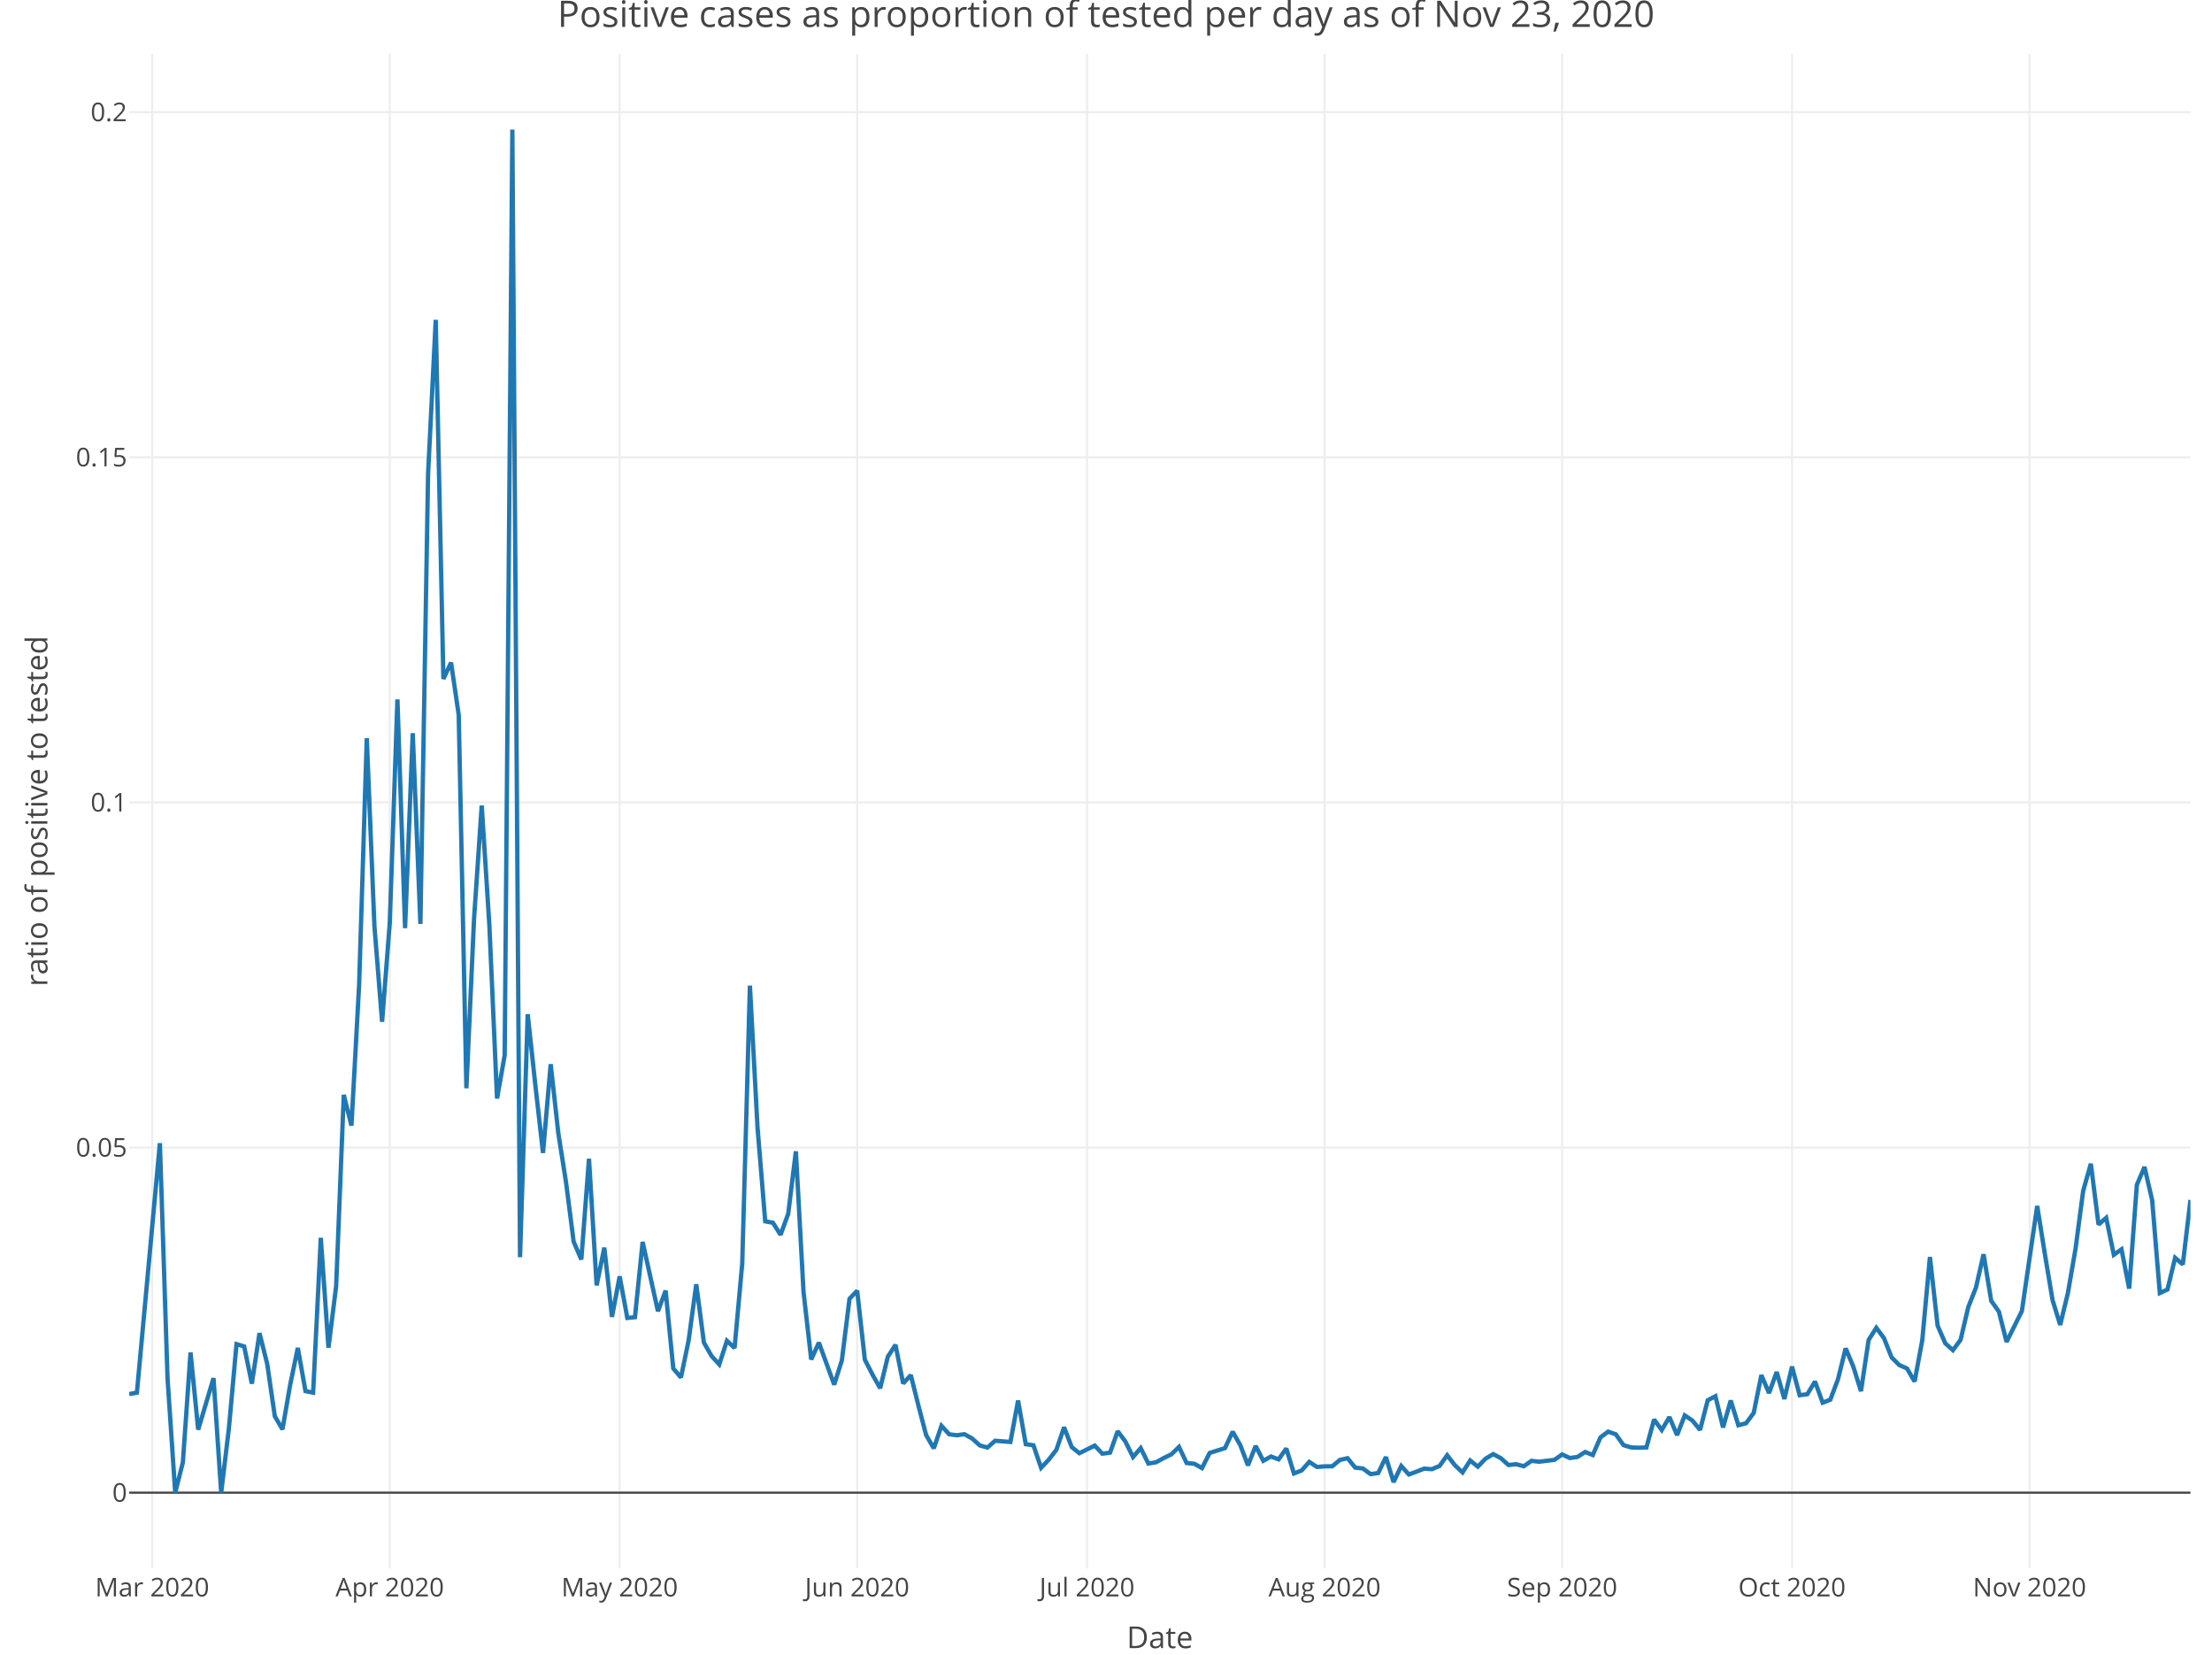
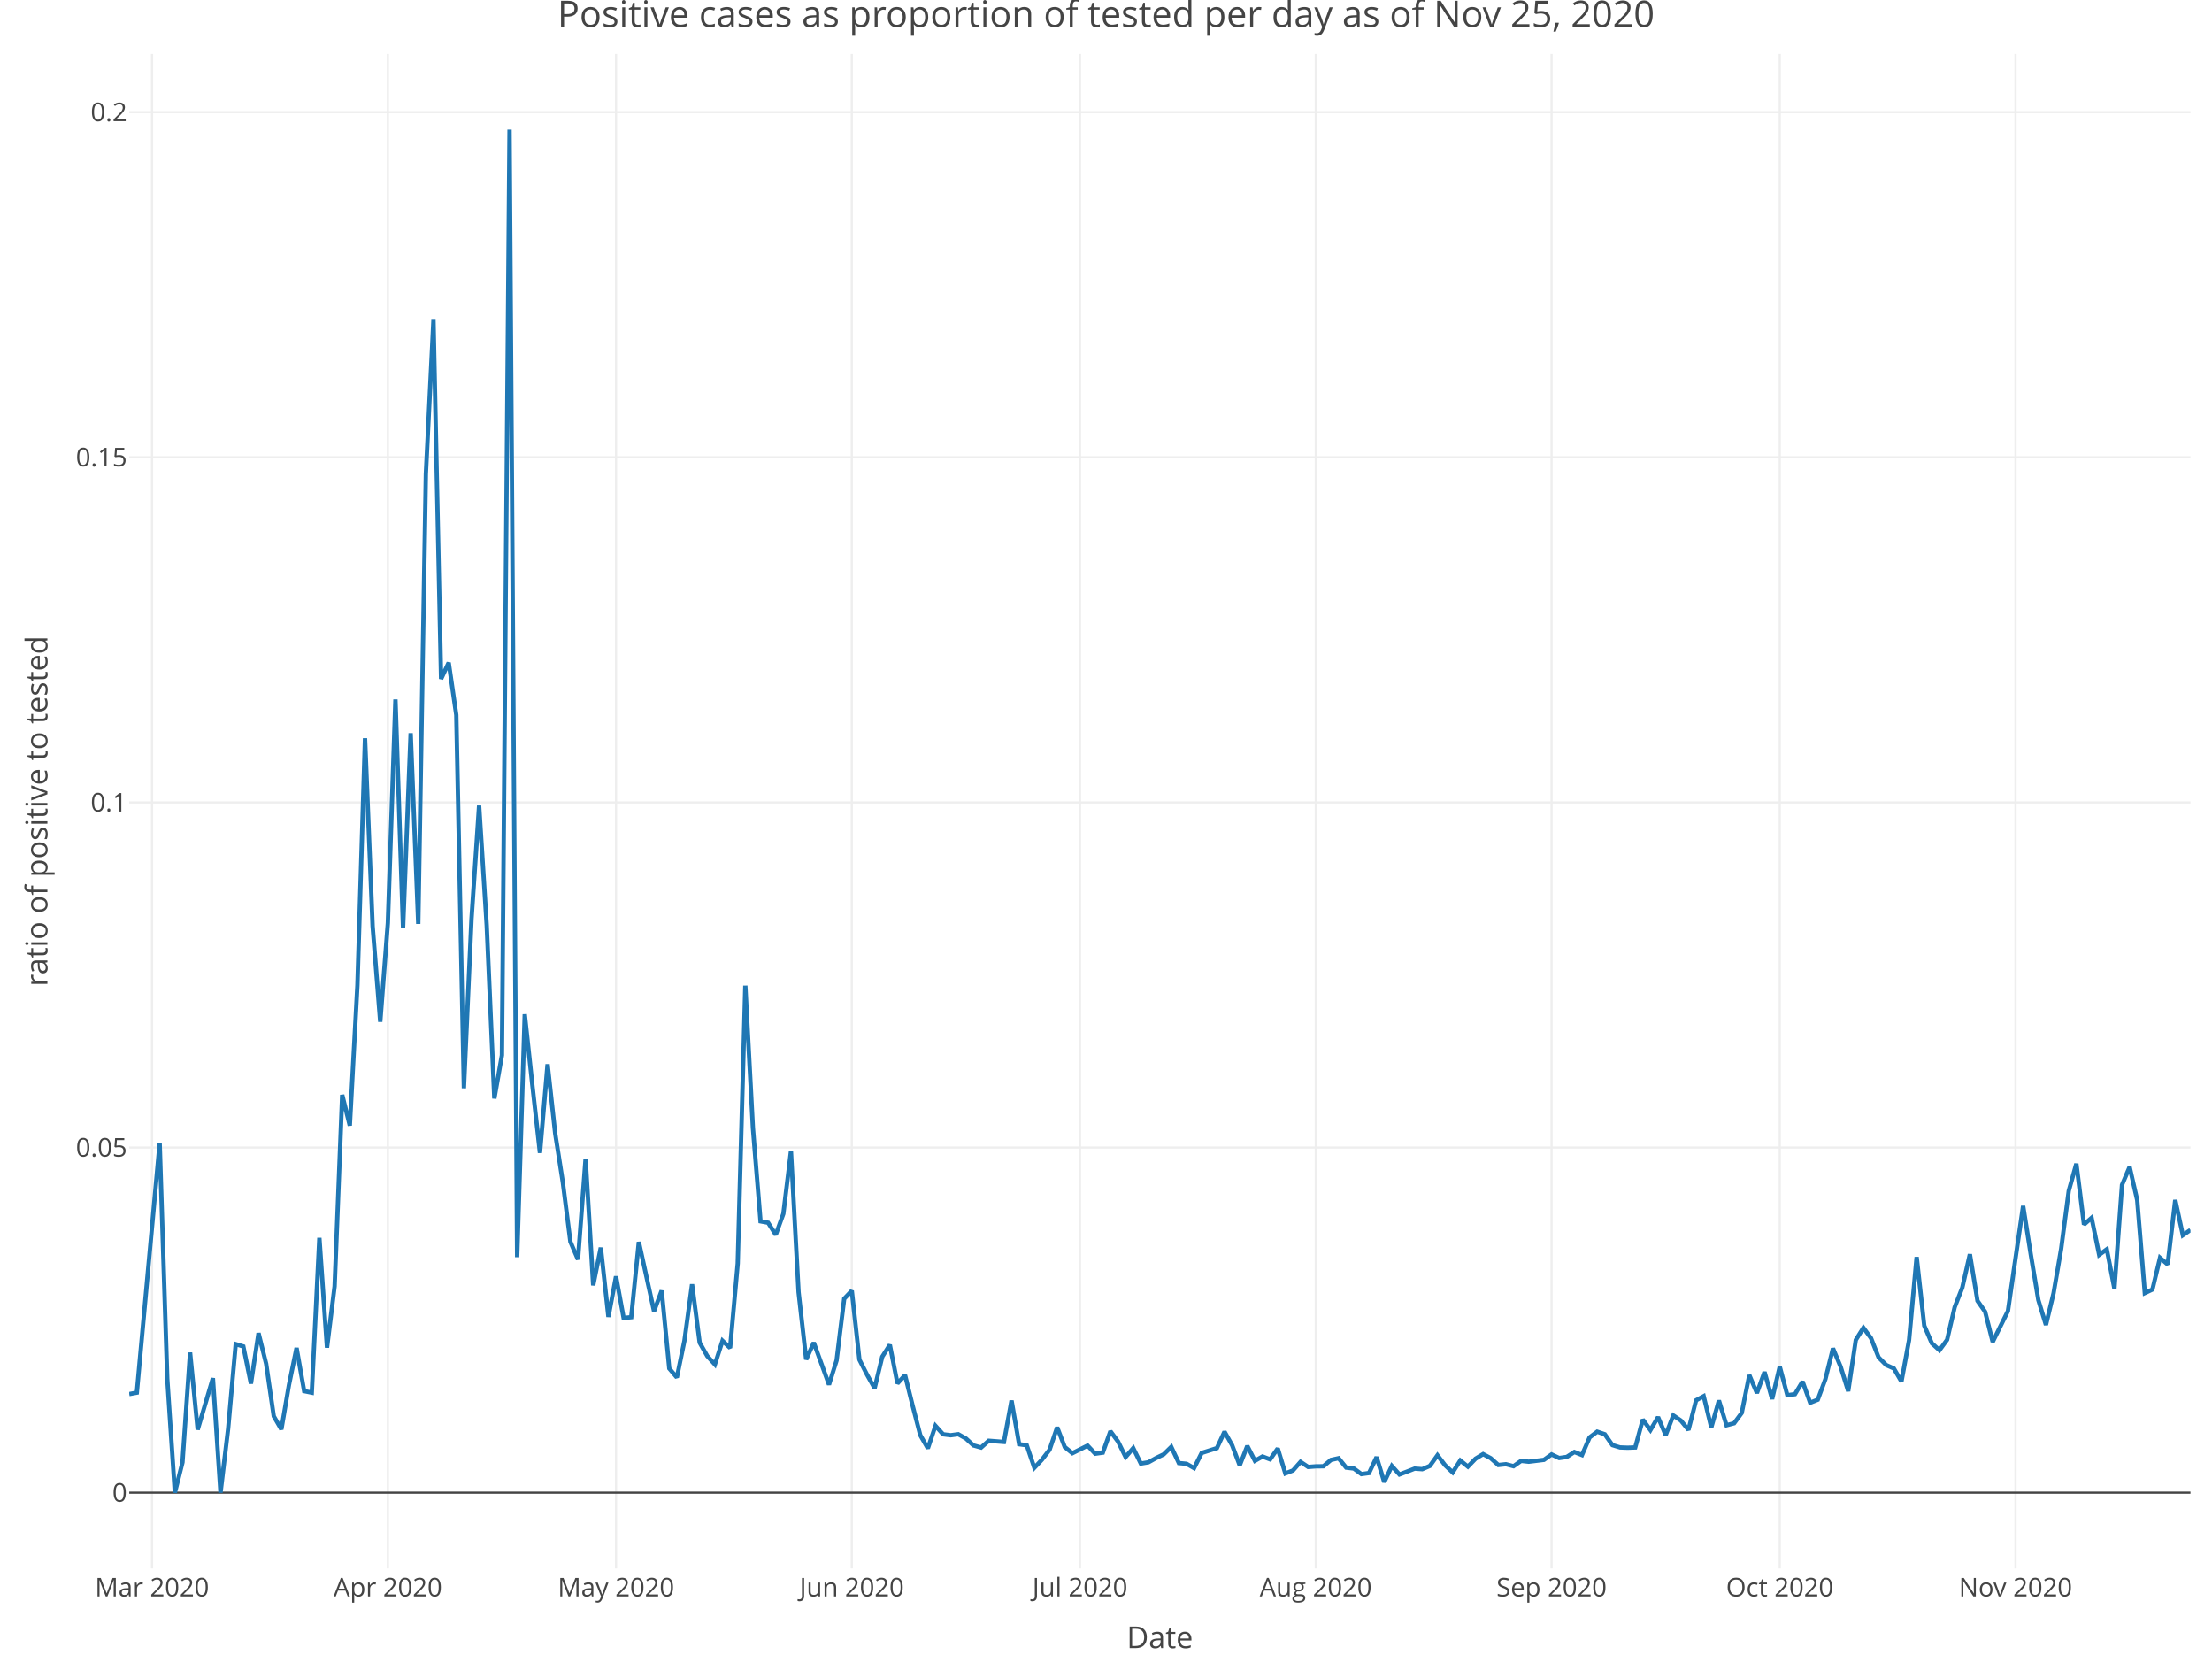
<svg xmlns="http://www.w3.org/2000/svg" class="main-svg" width="1027" height="768" style="" viewBox="0 0 1027 768">
  <rect x="0" y="0" width="1027" height="768" style="fill: rgb(255, 255, 255); fill-opacity: 1;" />
-   <defs id="defs-fc173e">
+   <defs id="defs-b99102">
    <g class="clips">
-       <clipPath id="clipfc173exyplot" class="plotclip">
+       <clipPath id="clipb99102xyplot" class="plotclip">
        <rect width="957" height="703" />
      </clipPath>
-       <clipPath class="axesclip" id="clipfc173ex">
+       <clipPath class="axesclip" id="clipb99102x">
        <rect x="60" y="0" width="957" height="768" />
      </clipPath>
-       <clipPath class="axesclip" id="clipfc173ey">
+       <clipPath class="axesclip" id="clipb99102y">
        <rect x="0" y="25" width="1027" height="703" />
      </clipPath>
-       <clipPath class="axesclip" id="clipfc173exy">
+       <clipPath class="axesclip" id="clipb99102xy">
        <rect x="60" y="25" width="957" height="703" />
      </clipPath>
    </g>
    <g class="gradients" />
  </defs>
  <g class="bglayer" />
  <g class="layer-below">
    <g class="imagelayer" />
    <g class="shapelayer" />
  </g>
  <g class="cartesianlayer">
    <g class="subplot xy">
      <g class="layer-subplot">
        <g class="shapelayer" />
        <g class="imagelayer" />
      </g>
      <g class="gridlayer">
        <g class="x">
-           <path class="xgrid crisp" transform="translate(70.67,0)" d="M0,25v703" style="stroke: rgb(238, 238, 238); stroke-opacity: 1; stroke-width: 1px;" />
-           <path class="xgrid crisp" transform="translate(180.96,0)" d="M0,25v703" style="stroke: rgb(238, 238, 238); stroke-opacity: 1; stroke-width: 1px;" />
-           <path class="xgrid crisp" transform="translate(287.69,0)" d="M0,25v703" style="stroke: rgb(238, 238, 238); stroke-opacity: 1; stroke-width: 1px;" />
-           <path class="xgrid crisp" transform="translate(397.97,0)" d="M0,25v703" style="stroke: rgb(238, 238, 238); stroke-opacity: 1; stroke-width: 1px;" />
-           <path class="xgrid crisp" transform="translate(504.7,0)" d="M0,25v703" style="stroke: rgb(238, 238, 238); stroke-opacity: 1; stroke-width: 1px;" />
-           <path class="xgrid crisp" transform="translate(614.99,0)" d="M0,25v703" style="stroke: rgb(238, 238, 238); stroke-opacity: 1; stroke-width: 1px;" />
-           <path class="xgrid crisp" transform="translate(725.28,0)" d="M0,25v703" style="stroke: rgb(238, 238, 238); stroke-opacity: 1; stroke-width: 1px;" />
-           <path class="xgrid crisp" transform="translate(832,0)" d="M0,25v703" style="stroke: rgb(238, 238, 238); stroke-opacity: 1; stroke-width: 1px;" />
-           <path class="xgrid crisp" transform="translate(942.29,0)" d="M0,25v703" style="stroke: rgb(238, 238, 238); stroke-opacity: 1; stroke-width: 1px;" />
+           <path class="xgrid crisp" transform="translate(70.59,0)" d="M0,25v703" style="stroke: rgb(238, 238, 238); stroke-opacity: 1; stroke-width: 1px;" />
+           <path class="xgrid crisp" transform="translate(180.07,0)" d="M0,25v703" style="stroke: rgb(238, 238, 238); stroke-opacity: 1; stroke-width: 1px;" />
+           <path class="xgrid crisp" transform="translate(286.01,0)" d="M0,25v703" style="stroke: rgb(238, 238, 238); stroke-opacity: 1; stroke-width: 1px;" />
+           <path class="xgrid crisp" transform="translate(395.48,0)" d="M0,25v703" style="stroke: rgb(238, 238, 238); stroke-opacity: 1; stroke-width: 1px;" />
+           <path class="xgrid crisp" transform="translate(501.42,0)" d="M0,25v703" style="stroke: rgb(238, 238, 238); stroke-opacity: 1; stroke-width: 1px;" />
+           <path class="xgrid crisp" transform="translate(610.89,0)" d="M0,25v703" style="stroke: rgb(238, 238, 238); stroke-opacity: 1; stroke-width: 1px;" />
+           <path class="xgrid crisp" transform="translate(720.37,0)" d="M0,25v703" style="stroke: rgb(238, 238, 238); stroke-opacity: 1; stroke-width: 1px;" />
+           <path class="xgrid crisp" transform="translate(826.31,0)" d="M0,25v703" style="stroke: rgb(238, 238, 238); stroke-opacity: 1; stroke-width: 1px;" />
+           <path class="xgrid crisp" transform="translate(935.78,0)" d="M0,25v703" style="stroke: rgb(238, 238, 238); stroke-opacity: 1; stroke-width: 1px;" />
        </g>
        <g class="y">
          <path class="ygrid crisp" transform="translate(0,532.65)" d="M60,0h957" style="stroke: rgb(238, 238, 238); stroke-opacity: 1; stroke-width: 1px;" />
          <path class="ygrid crisp" transform="translate(0,372.46)" d="M60,0h957" style="stroke: rgb(238, 238, 238); stroke-opacity: 1; stroke-width: 1px;" />
          <path class="ygrid crisp" transform="translate(0,212.26)" d="M60,0h957" style="stroke: rgb(238, 238, 238); stroke-opacity: 1; stroke-width: 1px;" />
          <path class="ygrid crisp" transform="translate(0,52.06)" d="M60,0h957" style="stroke: rgb(238, 238, 238); stroke-opacity: 1; stroke-width: 1px;" />
        </g>
      </g>
      <g class="zerolinelayer">
        <path class="yzl zl crisp" transform="translate(0,692.85)" d="M60,0h957" style="stroke: rgb(68, 68, 68); stroke-opacity: 1; stroke-width: 1px;" />
      </g>
      <path class="xlines-below" />
      <path class="ylines-below" />
      <g class="overlines-below" />
      <g class="xaxislayer-below" />
      <g class="yaxislayer-below" />
      <g class="overaxes-below" />
-       <g class="plot" transform="translate(60, 25)" clip-path="url('#clipfc173exyplot')">
+       <g class="plot" transform="translate(60, 25)" clip-path="url('#clipb99102xyplot')">
        <g class="scatterlayer mlayer">
-           <g class="trace scatter tracef6ae41" style="stroke-miterlimit: 2; opacity: 1;">
+           <g class="trace scatter traceac4127" style="stroke-miterlimit: 2; opacity: 1;">
            <g class="fills" />
            <g class="errorbars" />
            <g class="lines">
-               <path class="js-line" d="M0,622.08L3.56,621.42L14.23,505.63L17.79,614.89L21.35,667.85L24.9,653.8L28.46,602.8L32.02,638.59L39.13,614.7L42.69,667.85L46.25,638.18L49.81,598.9L53.36,599.97L56.92,617.23L60.48,593.79L64.04,608L67.59,632.36L71.15,638.47L74.71,617.81L78.27,600.66L81.83,620.7L85.38,621.42L88.94,549.58L92.5,600.54L96.06,572.07L99.61,483.2L103.17,497.46L106.73,432.27L110.29,317.67L113.84,404.9L117.4,449.29L120.96,403.44L124.52,299.64L128.07,405.8L131.63,315.31L135.19,403.85L138.75,194.99L142.3,123.47L145.86,290.13L149.42,282.57L152.98,306.88L156.54,480.13L160.09,401.54L163.65,348.91L167.21,404.5L170.77,484.89L174.32,464.79L177.88,35.15L181.44,558.54L185,445.78L188.55,478.64L192.11,510.14L195.67,468.98L199.23,501.07L202.78,523.68L206.34,551.37L209.9,559.61L213.46,512.85L217.01,571.63L220.57,554.1L224.13,586.26L227.69,567.44L231.25,586.75L234.8,586.4L238.36,551.47L245.48,583.63L249.03,574.06L252.59,610.19L256.15,614.38L259.71,597.21L263.26,571.12L266.82,598.21L270.38,604.43L273.94,608.32L277.49,597.34L281.05,600.68L284.61,561.46L288.17,432.5L291.72,498.58L295.28,541.9L298.84,542.55L302.4,548.15L305.96,538.38L309.51,509.42L313.07,574.73L316.63,606.03L320.19,598.19L327.3,617.71L330.86,606.46L334.42,577.83L337.97,574.11L341.53,606.1L345.09,613.07L348.65,619.36L352.2,604.76L355.76,599.22L359.32,617.15L362.88,613.3L366.43,627.52L369.99,641.13L373.55,647.27L377.11,636.81L380.67,640.74L384.22,641.19L387.78,640.71L391.34,642.7L394.9,645.92L398.45,646.9L402.01,643.75L409.13,644.3L412.68,625.1L416.24,645.35L419.8,645.84L423.36,656.3L426.91,652.54L430.47,647.93L434.03,637.5L437.59,646.68L441.14,649.53L448.26,646L451.82,649.76L455.38,649.27L458.93,639.33L462.49,644.1L466.05,651.29L469.61,647.16L473.16,654.33L476.72,653.74L480.28,651.78L483.84,650.06L487.39,646.61L490.95,654.1L494.51,654.43L498.07,656.44L501.62,649.41L508.74,647.17L512.3,639.54L515.86,645.81L519.41,655.16L522.97,646.16L526.53,653.06L530.09,651.06L533.64,652.39L537.2,647.33L540.76,658.93L544.32,657.55L547.87,653.55L551.43,655.91L554.99,655.64L558.55,655.6L562.1,652.64L565.66,651.86L569.22,656.22L572.78,656.63L576.33,659.23L579.89,658.74L583.45,651.31L587.01,662.95L590.57,655.46L594.12,659.41L597.68,658.07L601.24,656.69L604.8,656.95L608.35,655.44L611.91,650.49L615.47,655.11L619.03,658.45L622.58,652.9L626.14,655.77L629.7,652.09L633.26,649.95L636.81,651.84L640.37,655.01L643.93,654.64L647.49,655.57L651.04,653.08L654.6,653.48L661.72,652.61L665.28,650.1L668.83,651.77L672.39,651.26L675.95,648.97L679.51,650.37L683.06,642.19L686.62,639.53L690.18,640.73L693.74,645.77L697.29,646.85L700.85,646.98L704.41,646.86L707.97,633.9L711.52,638.78L715.08,632.76L718.64,641.13L722.2,631.99L725.75,634.36L729.31,638.71L732.87,624.97L736.43,623.07L739.99,637.56L743.54,625.07L747.1,636.55L750.66,635.62L754.22,630.84L757.77,613.3L761.33,621.6L764.89,611.84L768.45,624.37L772,609.35L775.56,622.62L779.12,622.13L782.68,616.26L786.23,626.08L789.79,624.69L793.35,615.19L796.91,600.87L800.46,609.34L804.02,620.74L807.58,596.96L811.14,591.32L814.7,596.12L818.25,605.07L821.81,608.61L825.37,610.18L828.93,616.24L832.48,597.06L836.04,558.47L839.6,590.32L843.16,598.51L846.71,601.72L850.27,596.88L853.83,581.74L857.39,572.69L860.94,557.19L864.5,578.81L868.06,583.84L871.62,597.85L878.73,583.55L882.29,559.02L885.85,534.77L889.41,557.15L892.96,578.42L896.52,589.98L900.08,575.25L903.64,554.62L907.19,527.74L910.75,515.16L914.31,543.38L917.87,540.29L921.42,557.44L924.98,554.88L928.54,573.11L932.1,525L935.65,516.66L939.21,532.08L942.77,575.19L946.33,573.54L949.88,558.83L953.44,561.9L957,531.98" style="vector-effect: non-scaling-stroke; fill: none; stroke: rgb(31, 119, 180); stroke-opacity: 1; stroke-width: 2px; opacity: 1;" />
+               <path class="js-line" d="M0,622.08L3.53,621.42L14.13,505.63L17.66,614.89L21.19,667.85L24.72,653.8L28.25,602.8L31.78,638.59L38.85,614.7L42.38,667.85L45.91,638.18L49.44,598.9L52.97,599.97L56.5,617.23L60.03,593.79L63.56,608L67.1,632.36L70.63,638.47L74.16,617.81L77.69,600.66L81.22,620.7L84.75,621.42L88.28,549.58L91.82,600.54L95.35,572.07L98.88,483.2L102.41,497.46L105.94,432.27L109.47,317.67L113,404.9L116.54,449.29L120.07,403.44L123.6,299.64L127.13,405.8L130.66,315.31L134.19,403.85L137.72,194.99L141.25,123.47L144.79,290.13L148.32,282.57L151.85,306.88L155.38,480.13L158.91,401.54L162.44,348.91L165.97,404.5L169.51,484.89L173.04,464.79L176.57,35.15L180.1,558.54L183.63,445.78L187.16,478.64L190.69,510.14L194.23,468.98L197.76,501.07L201.29,523.68L204.82,551.37L208.35,559.61L211.88,512.85L215.41,571.63L218.94,554.1L222.48,586.26L226.01,567.44L229.54,586.75L233.07,586.4L236.6,551.47L243.66,583.63L247.2,574.06L250.73,610.19L254.26,614.38L257.79,597.21L261.32,571.12L264.85,598.21L268.38,604.43L271.92,608.32L275.45,597.34L278.98,600.68L282.51,561.46L286.04,432.5L289.57,498.58L293.1,541.9L296.63,542.55L300.17,548.15L303.7,538.38L307.23,509.42L310.76,574.73L314.29,606.03L317.82,598.19L324.89,617.71L328.42,606.46L331.95,577.83L335.48,574.11L339.01,606.1L342.54,613.07L346.07,619.36L349.61,604.76L353.14,599.22L356.67,617.15L360.2,613.3L363.73,627.52L367.26,641.13L370.79,647.27L374.32,636.81L377.86,640.74L381.39,641.19L384.92,640.71L388.45,642.7L391.98,645.92L395.51,646.9L399.04,643.75L406.11,644.3L409.64,625.1L413.17,645.35L416.7,645.84L420.23,656.3L423.76,652.54L427.3,647.93L430.83,637.5L434.36,646.68L437.89,649.53L444.95,646L448.48,649.76L452.01,649.27L455.55,639.33L459.08,644.1L462.61,651.29L466.14,647.16L469.67,654.33L473.2,653.74L476.73,651.78L480.27,650.06L483.8,646.61L487.33,654.1L490.86,654.43L494.39,656.44L497.92,649.41L504.99,647.17L508.52,639.54L512.05,645.81L515.58,655.16L519.11,646.16L522.64,653.06L526.17,651.06L529.7,652.39L533.24,647.33L536.77,658.93L540.3,657.55L543.83,653.55L547.36,655.91L550.89,655.64L554.42,655.6L557.96,652.64L561.49,651.86L565.02,656.22L568.55,656.63L572.08,659.23L575.61,658.74L579.14,651.31L582.68,662.95L586.21,655.46L589.74,659.41L593.27,658.07L596.8,656.69L600.33,656.95L603.86,655.44L607.39,650.49L610.93,655.11L614.46,658.45L617.99,652.9L621.52,655.77L625.05,652.09L628.58,649.95L632.11,651.84L635.65,655.01L639.18,654.64L642.71,655.57L646.24,653.08L649.77,653.48L656.83,652.61L660.37,650.1L663.9,651.77L667.43,651.26L670.96,648.97L674.49,650.37L678.02,642.19L681.55,639.53L685.08,640.73L688.62,645.77L692.15,646.85L695.68,646.98L699.21,646.86L702.74,633.9L706.27,638.78L709.8,632.76L713.34,641.13L716.87,631.99L720.4,634.36L723.93,638.71L727.46,624.97L730.99,623.07L734.52,637.56L738.06,625.07L741.59,636.55L745.12,635.62L748.65,630.84L752.18,613.3L755.71,621.6L759.24,611.84L762.77,624.37L766.31,609.35L769.84,622.62L773.37,622.13L776.9,616.26L780.43,626.08L783.96,624.69L787.49,615.19L791.03,600.87L794.56,609.34L798.09,620.74L801.62,596.96L805.15,591.32L808.68,596.12L812.21,605.07L815.75,608.61L819.28,610.18L822.81,616.24L826.34,597.06L829.87,558.47L833.4,590.32L836.93,598.51L840.46,601.72L844,596.88L847.53,581.74L851.06,572.69L854.59,557.19L858.12,578.81L861.65,583.84L865.18,597.85L872.25,583.55L875.78,559.02L879.31,534.77L882.84,557.15L886.37,578.42L889.9,589.98L893.44,575.25L896.97,554.62L900.5,527.74L904.03,515.16L907.56,543.38L911.09,540.29L914.62,557.44L918.15,554.88L921.69,573.11L925.22,525L928.75,516.66L932.28,532.08L935.81,575.19L939.34,573.54L942.87,558.83L946.41,561.9L949.94,531.98L953.47,548.35L957,545.91" style="vector-effect: non-scaling-stroke; fill: none; stroke: rgb(31, 119, 180); stroke-opacity: 1; stroke-width: 2px; opacity: 1;" />
            </g>
            <g class="points" />
            <g class="text" />
          </g>
        </g>
      </g>
      <g class="overplot" />
      <path class="xlines-above crisp" d="M0,0" style="fill: none;" />
      <path class="ylines-above crisp" d="M0,0" style="fill: none;" />
      <g class="overlines-above" />
      <g class="xaxislayer-above">
        <g class="xtick">
-           <text text-anchor="middle" x="0" y="741" transform="translate(70.67,0)" style="font-family: 'Open Sans', verdana, arial, sans-serif; font-size: 12px; fill: rgb(68, 68, 68); fill-opacity: 1; white-space: pre;">Mar 2020</text>
+           <text text-anchor="middle" x="0" y="741" transform="translate(70.59,0)" style="font-family: 'Open Sans', verdana, arial, sans-serif; font-size: 12px; fill: rgb(68, 68, 68); fill-opacity: 1; white-space: pre;">Mar 2020</text>
        </g>
        <g class="xtick">
-           <text text-anchor="middle" x="0" y="741" transform="translate(180.96,0)" style="font-family: 'Open Sans', verdana, arial, sans-serif; font-size: 12px; fill: rgb(68, 68, 68); fill-opacity: 1; white-space: pre;">Apr 2020</text>
+           <text text-anchor="middle" x="0" y="741" transform="translate(180.07,0)" style="font-family: 'Open Sans', verdana, arial, sans-serif; font-size: 12px; fill: rgb(68, 68, 68); fill-opacity: 1; white-space: pre;">Apr 2020</text>
        </g>
        <g class="xtick">
-           <text text-anchor="middle" x="0" y="741" transform="translate(287.69,0)" style="font-family: 'Open Sans', verdana, arial, sans-serif; font-size: 12px; fill: rgb(68, 68, 68); fill-opacity: 1; white-space: pre;">May 2020</text>
+           <text text-anchor="middle" x="0" y="741" transform="translate(286.01,0)" style="font-family: 'Open Sans', verdana, arial, sans-serif; font-size: 12px; fill: rgb(68, 68, 68); fill-opacity: 1; white-space: pre;">May 2020</text>
        </g>
        <g class="xtick">
-           <text text-anchor="middle" x="0" y="741" transform="translate(397.97,0)" style="font-family: 'Open Sans', verdana, arial, sans-serif; font-size: 12px; fill: rgb(68, 68, 68); fill-opacity: 1; white-space: pre;">Jun 2020</text>
+           <text text-anchor="middle" x="0" y="741" transform="translate(395.48,0)" style="font-family: 'Open Sans', verdana, arial, sans-serif; font-size: 12px; fill: rgb(68, 68, 68); fill-opacity: 1; white-space: pre;">Jun 2020</text>
        </g>
        <g class="xtick">
-           <text text-anchor="middle" x="0" y="741" transform="translate(504.7,0)" style="font-family: 'Open Sans', verdana, arial, sans-serif; font-size: 12px; fill: rgb(68, 68, 68); fill-opacity: 1; white-space: pre;">Jul 2020</text>
+           <text text-anchor="middle" x="0" y="741" transform="translate(501.42,0)" style="font-family: 'Open Sans', verdana, arial, sans-serif; font-size: 12px; fill: rgb(68, 68, 68); fill-opacity: 1; white-space: pre;">Jul 2020</text>
        </g>
        <g class="xtick">
-           <text text-anchor="middle" x="0" y="741" transform="translate(614.99,0)" style="font-family: 'Open Sans', verdana, arial, sans-serif; font-size: 12px; fill: rgb(68, 68, 68); fill-opacity: 1; white-space: pre;">Aug 2020</text>
+           <text text-anchor="middle" x="0" y="741" transform="translate(610.89,0)" style="font-family: 'Open Sans', verdana, arial, sans-serif; font-size: 12px; fill: rgb(68, 68, 68); fill-opacity: 1; white-space: pre;">Aug 2020</text>
        </g>
        <g class="xtick">
-           <text text-anchor="middle" x="0" y="741" transform="translate(725.28,0)" style="font-family: 'Open Sans', verdana, arial, sans-serif; font-size: 12px; fill: rgb(68, 68, 68); fill-opacity: 1; white-space: pre;">Sep 2020</text>
+           <text text-anchor="middle" x="0" y="741" transform="translate(720.37,0)" style="font-family: 'Open Sans', verdana, arial, sans-serif; font-size: 12px; fill: rgb(68, 68, 68); fill-opacity: 1; white-space: pre;">Sep 2020</text>
        </g>
        <g class="xtick">
-           <text text-anchor="middle" x="0" y="741" transform="translate(832,0)" style="font-family: 'Open Sans', verdana, arial, sans-serif; font-size: 12px; fill: rgb(68, 68, 68); fill-opacity: 1; white-space: pre;">Oct 2020</text>
+           <text text-anchor="middle" x="0" y="741" transform="translate(826.31,0)" style="font-family: 'Open Sans', verdana, arial, sans-serif; font-size: 12px; fill: rgb(68, 68, 68); fill-opacity: 1; white-space: pre;">Oct 2020</text>
        </g>
        <g class="xtick">
-           <text text-anchor="middle" x="0" y="741" transform="translate(942.29,0)" style="font-family: 'Open Sans', verdana, arial, sans-serif; font-size: 12px; fill: rgb(68, 68, 68); fill-opacity: 1; white-space: pre;">Nov 2020</text>
+           <text text-anchor="middle" x="0" y="741" transform="translate(935.78,0)" style="font-family: 'Open Sans', verdana, arial, sans-serif; font-size: 12px; fill: rgb(68, 68, 68); fill-opacity: 1; white-space: pre;">Nov 2020</text>
        </g>
      </g>
      <g class="yaxislayer-above">
        <g class="ytick">
          <text text-anchor="end" x="59" y="4.2" transform="translate(0,692.85)" style="font-family: 'Open Sans', verdana, arial, sans-serif; font-size: 12px; fill: rgb(68, 68, 68); fill-opacity: 1; white-space: pre;">0</text>
        </g>
        <g class="ytick">
          <text text-anchor="end" x="59" y="4.2" transform="translate(0,532.65)" style="font-family: 'Open Sans', verdana, arial, sans-serif; font-size: 12px; fill: rgb(68, 68, 68); fill-opacity: 1; white-space: pre;">0.05</text>
        </g>
        <g class="ytick">
          <text text-anchor="end" x="59" y="4.2" transform="translate(0,372.46)" style="font-family: 'Open Sans', verdana, arial, sans-serif; font-size: 12px; fill: rgb(68, 68, 68); fill-opacity: 1; white-space: pre;">0.1</text>
        </g>
        <g class="ytick">
          <text text-anchor="end" x="59" y="4.2" transform="translate(0,212.26)" style="font-family: 'Open Sans', verdana, arial, sans-serif; font-size: 12px; fill: rgb(68, 68, 68); fill-opacity: 1; white-space: pre;">0.15</text>
        </g>
        <g class="ytick">
          <text text-anchor="end" x="59" y="4.2" transform="translate(0,52.06)" style="font-family: 'Open Sans', verdana, arial, sans-serif; font-size: 12px; fill: rgb(68, 68, 68); fill-opacity: 1; white-space: pre;">0.2</text>
        </g>
      </g>
      <g class="overaxes-above" />
    </g>
  </g>
  <g class="polarlayer" />
  <g class="ternarylayer" />
  <g class="geolayer" />
  <g class="funnelarealayer" />
  <g class="pielayer" />
  <g class="treemaplayer" />
  <g class="sunburstlayer" />
  <g class="glimages" />
-   <defs id="topdefs-fc173e">
+   <defs id="topdefs-b99102">
    <g class="clips" />
  </defs>
  <g class="layer-above">
    <g class="imagelayer" />
    <g class="shapelayer" />
  </g>
  <g class="infolayer">
    <g class="g-gtitle">
-       <text class="gtitle" x="513.5" y="12.5" text-anchor="middle" dy="0em" style="font-family: 'Open Sans', verdana, arial, sans-serif; font-size: 17px; fill: rgb(68, 68, 68); opacity: 1; font-weight: normal; white-space: pre;">Positive cases as proportion of tested per day as of Nov 23, 2020</text>
+       <text class="gtitle" x="513.5" y="12.5" text-anchor="middle" dy="0em" style="font-family: 'Open Sans', verdana, arial, sans-serif; font-size: 17px; fill: rgb(68, 68, 68); opacity: 1; font-weight: normal; white-space: pre;">Positive cases as proportion of tested per day as of Nov 25, 2020</text>
    </g>
    <g class="g-xtitle" transform="translate(0,-15)">
      <text class="xtitle" x="538.5" y="780" text-anchor="middle" style="font-family: 'Open Sans', verdana, arial, sans-serif; font-size: 14px; fill: rgb(68, 68, 68); opacity: 1; font-weight: normal; white-space: pre;">Date</text>
    </g>
    <g class="g-ytitle">
      <text class="ytitle" transform="rotate(-90,22,376.5)" x="22" y="376.5" text-anchor="middle" style="font-family: 'Open Sans', verdana, arial, sans-serif; font-size: 14px; fill: rgb(68, 68, 68); opacity: 1; font-weight: normal; white-space: pre;">ratio of positive to tested</text>
    </g>
  </g>
</svg>
